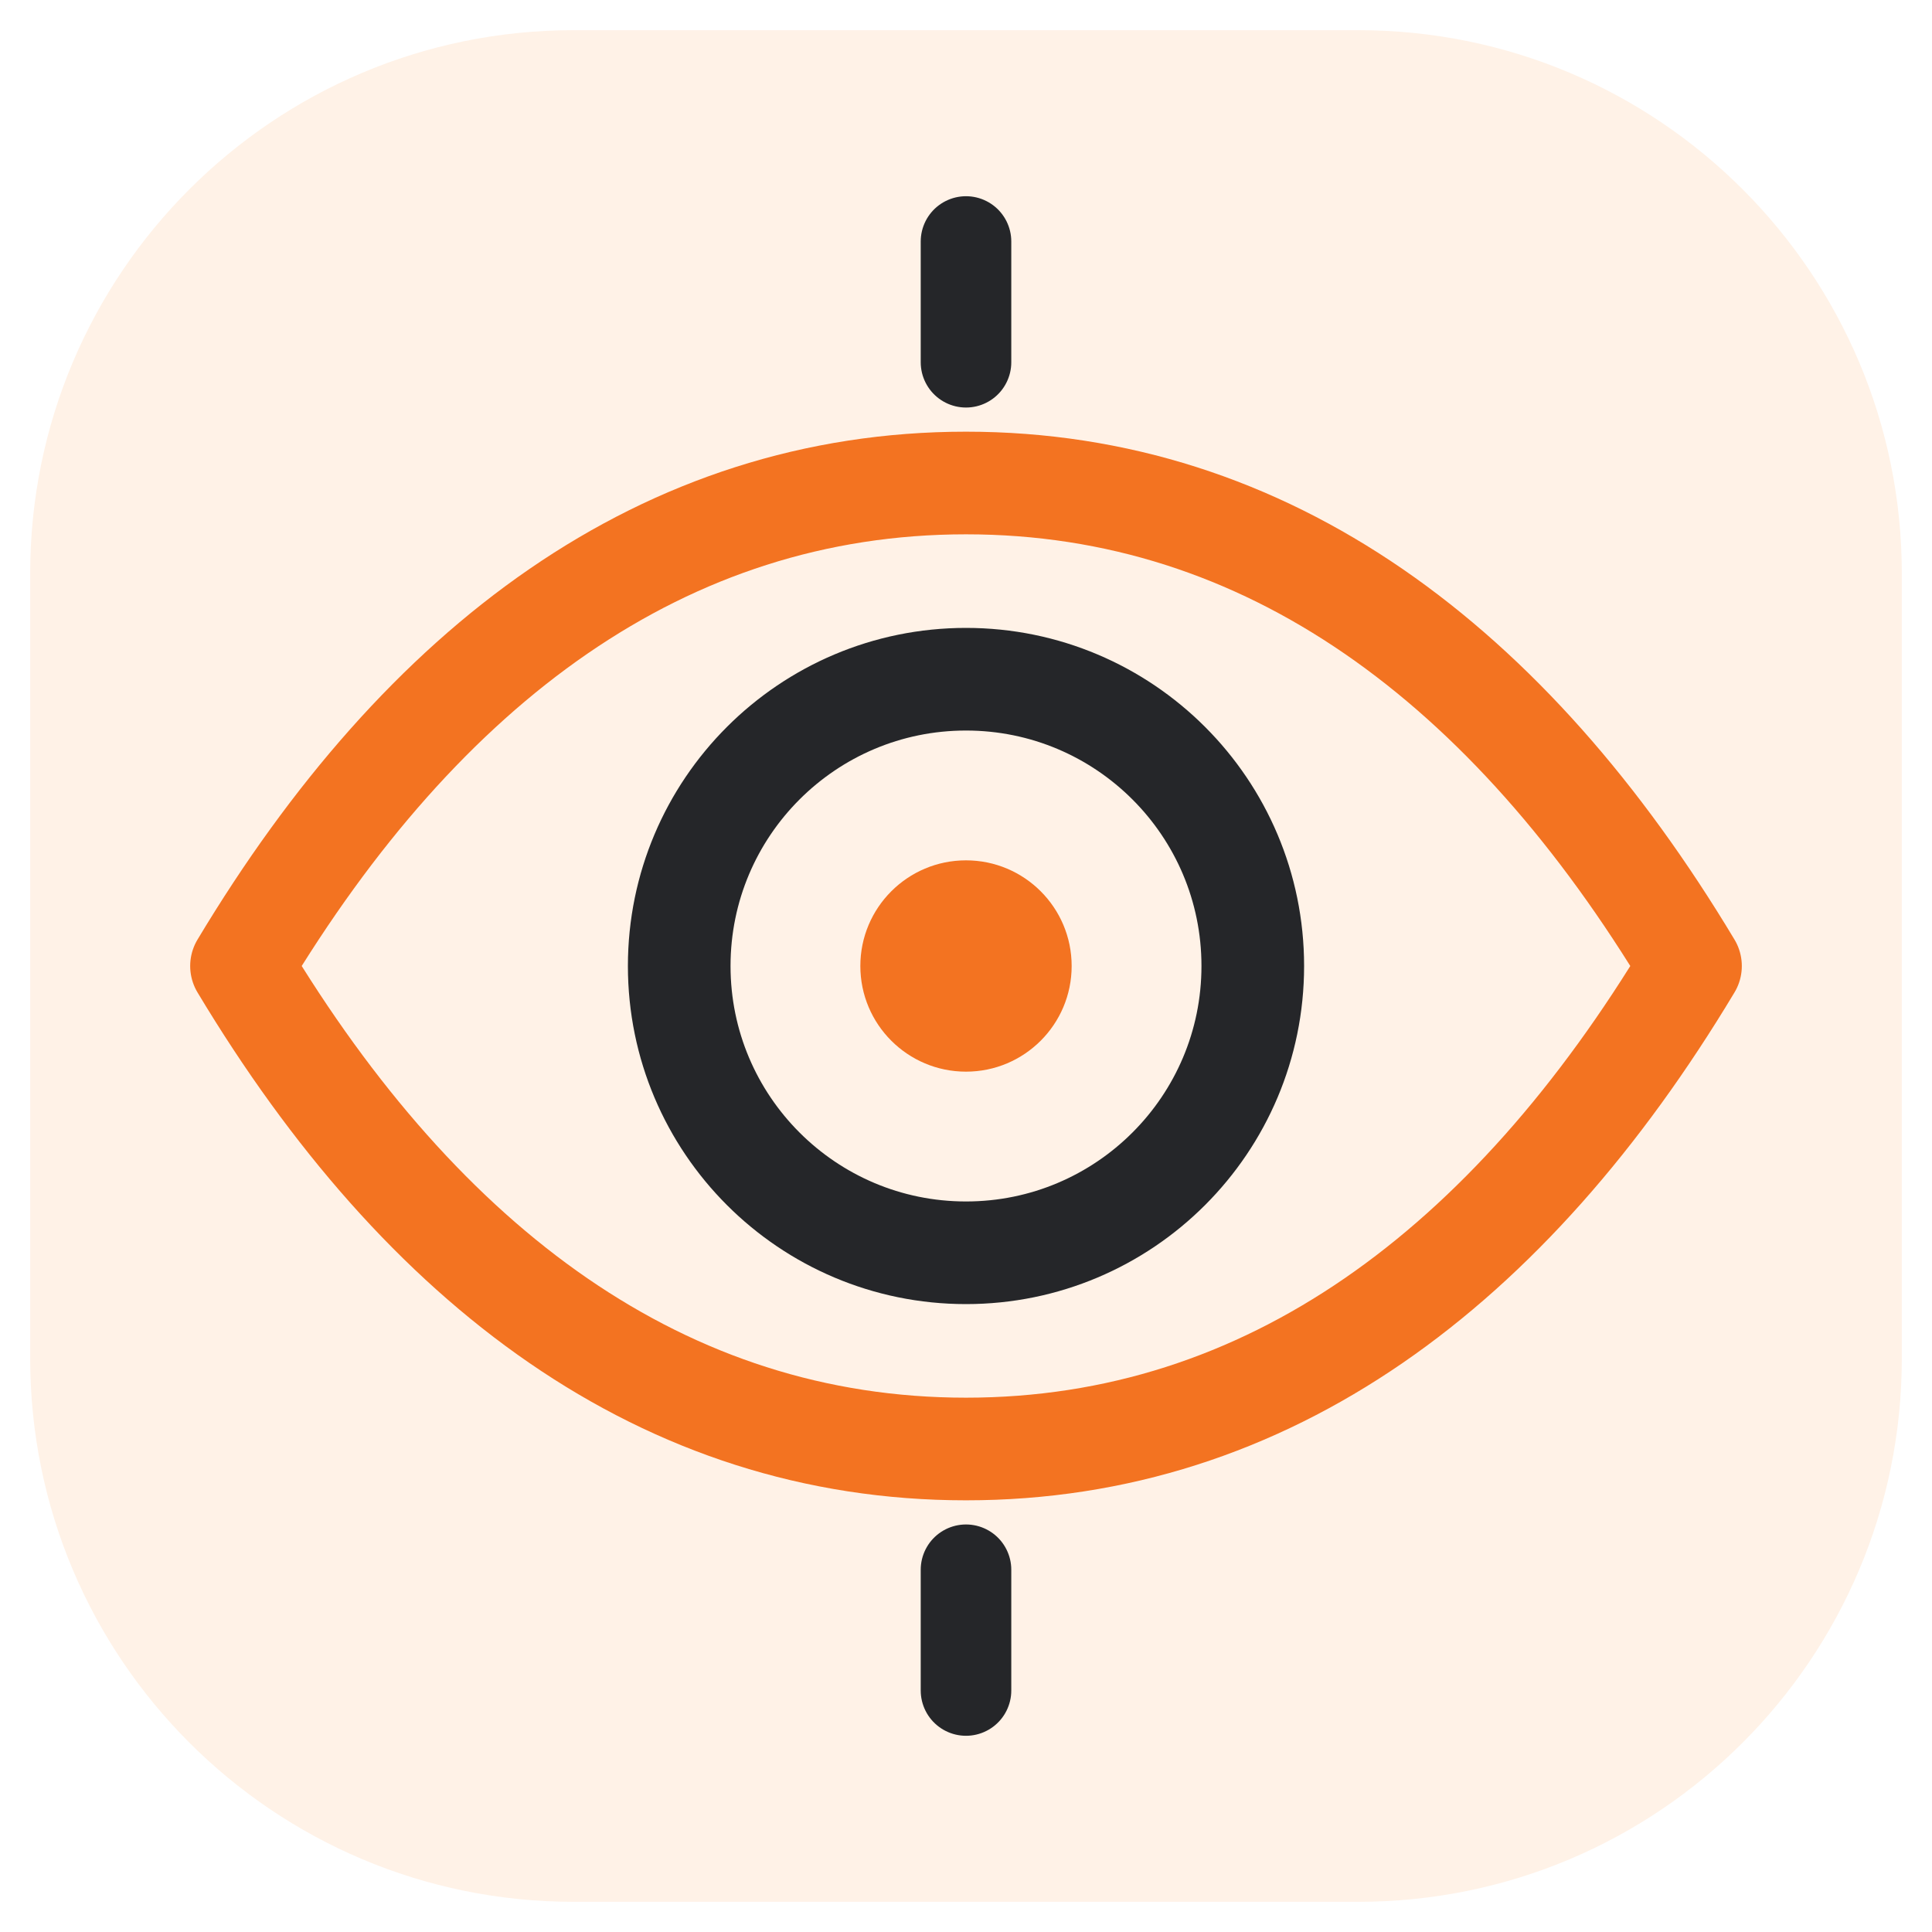
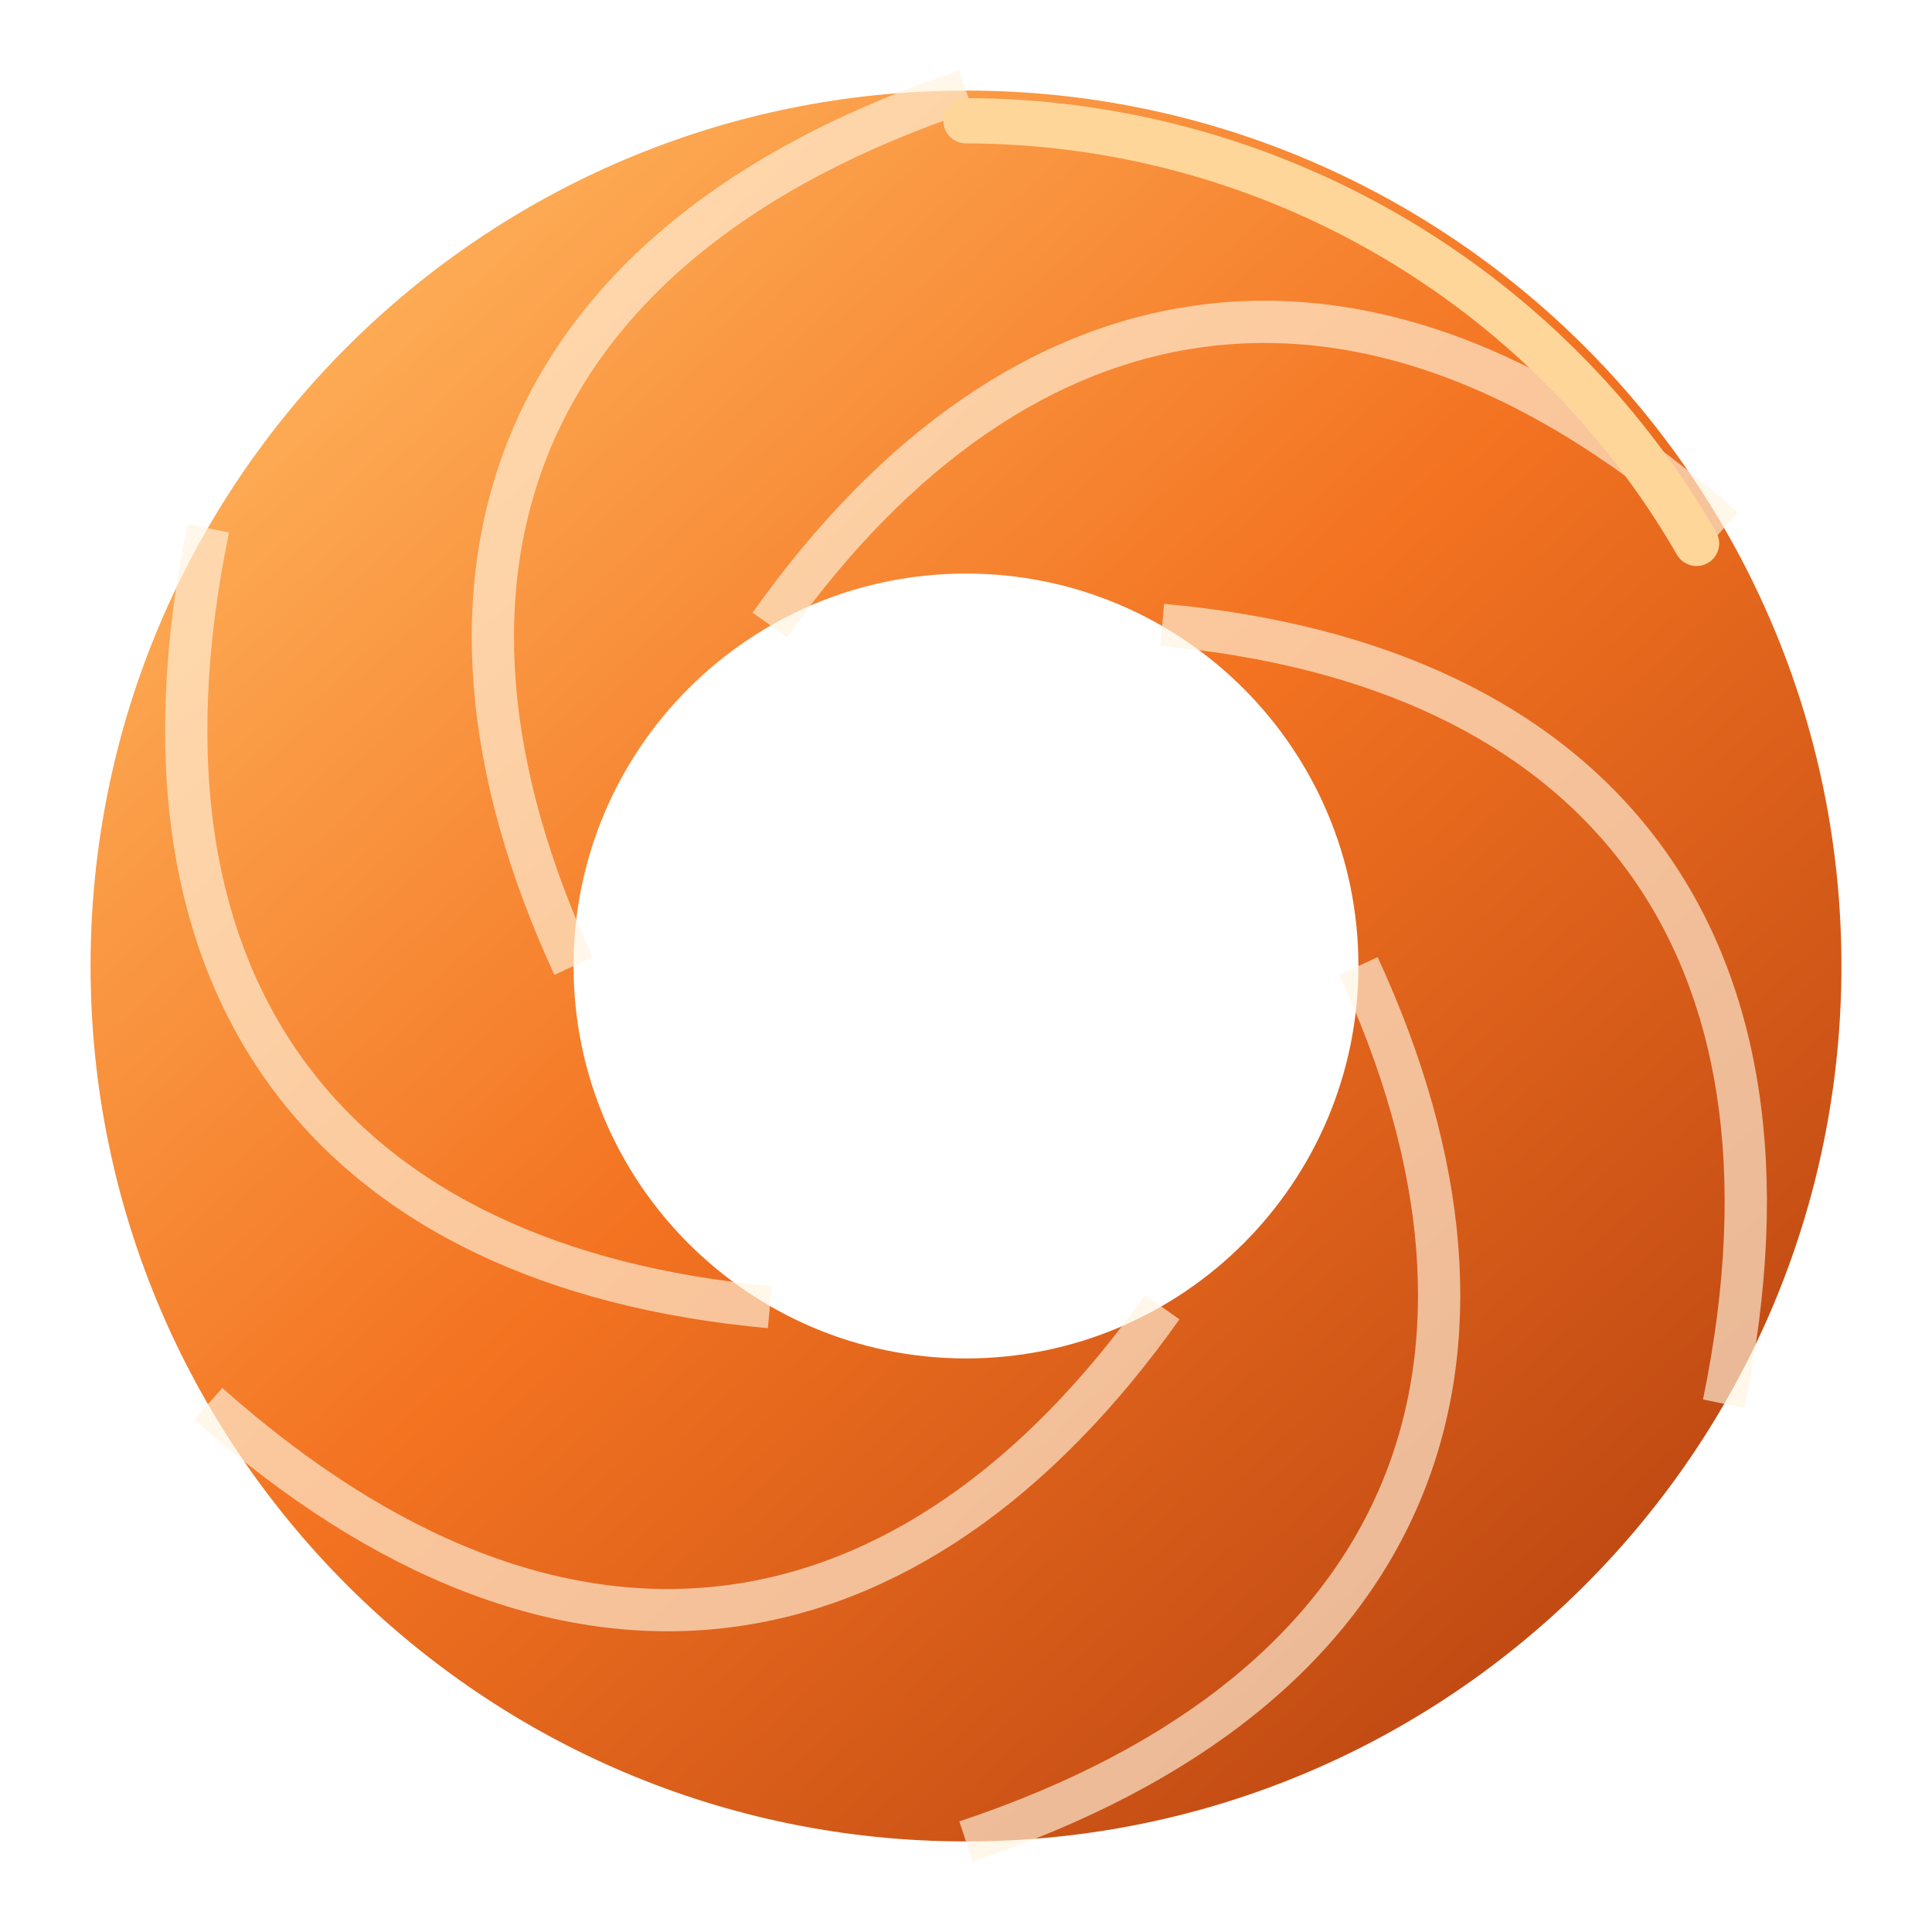
<svg xmlns="http://www.w3.org/2000/svg" viewBox="0 0 64 64" fill="none">
-   <rect x="1" y="1" width="62" height="62" rx="18" fill="#FFF2E7" />
-   <path d="M8 32c6-10 14-16 24-16s18 6 24 16c-6 10-14 16-24 16S14 42 8 32Z" stroke="#F37321" stroke-width="3.4" stroke-linejoin="round" />
-   <circle cx="32" cy="32" r="9.5" stroke="#252629" stroke-width="3.4" />
-   <circle cx="32" cy="32" r="3.5" fill="#F37321" />
-   <path d="M32 8v4m0 40v4" stroke="#252629" stroke-width="3" stroke-linecap="round" />
+   <defs>
+     <linearGradient id="orbit" x1="8" y1="8" x2="54" y2="58" gradientUnits="userSpaceOnUse">
+       <stop stop-color="#FFB45D" />
+       <stop offset=".48" stop-color="#F37321" />
+       <stop offset="1" stop-color="#B94411" />
+     </linearGradient>
+   </defs>
+   <path fill="url(#orbit)" fill-rule="evenodd" d="M32 3a29 29 0 1 1 0 58 29 29 0 0 1 0-58Zm0 16a13 13 0 1 0 0 26 13 13 0 0 0 0-26Z" />
+   <path d="M32 3C17 8 13 19 19 32M57.1 17.5C45.3 7 33.8 9 25.5 20.7M57.1 46.5C60.3 31 52.8 22 38.5 20.7M32 61C47 56 51 45 45 32M6.9 46.5C18.7 57 30.2 55 38.5 43.3M6.9 17.5C3.7 33 11.2 42 25.5 43.3" stroke="#FFF3DD" stroke-opacity=".65" stroke-width="1.4" />
+   <path d="M32 4a28 28 0 0 1 24.2 14" stroke="#FFD69A" stroke-width="1.5" stroke-linecap="round" />
</svg>
